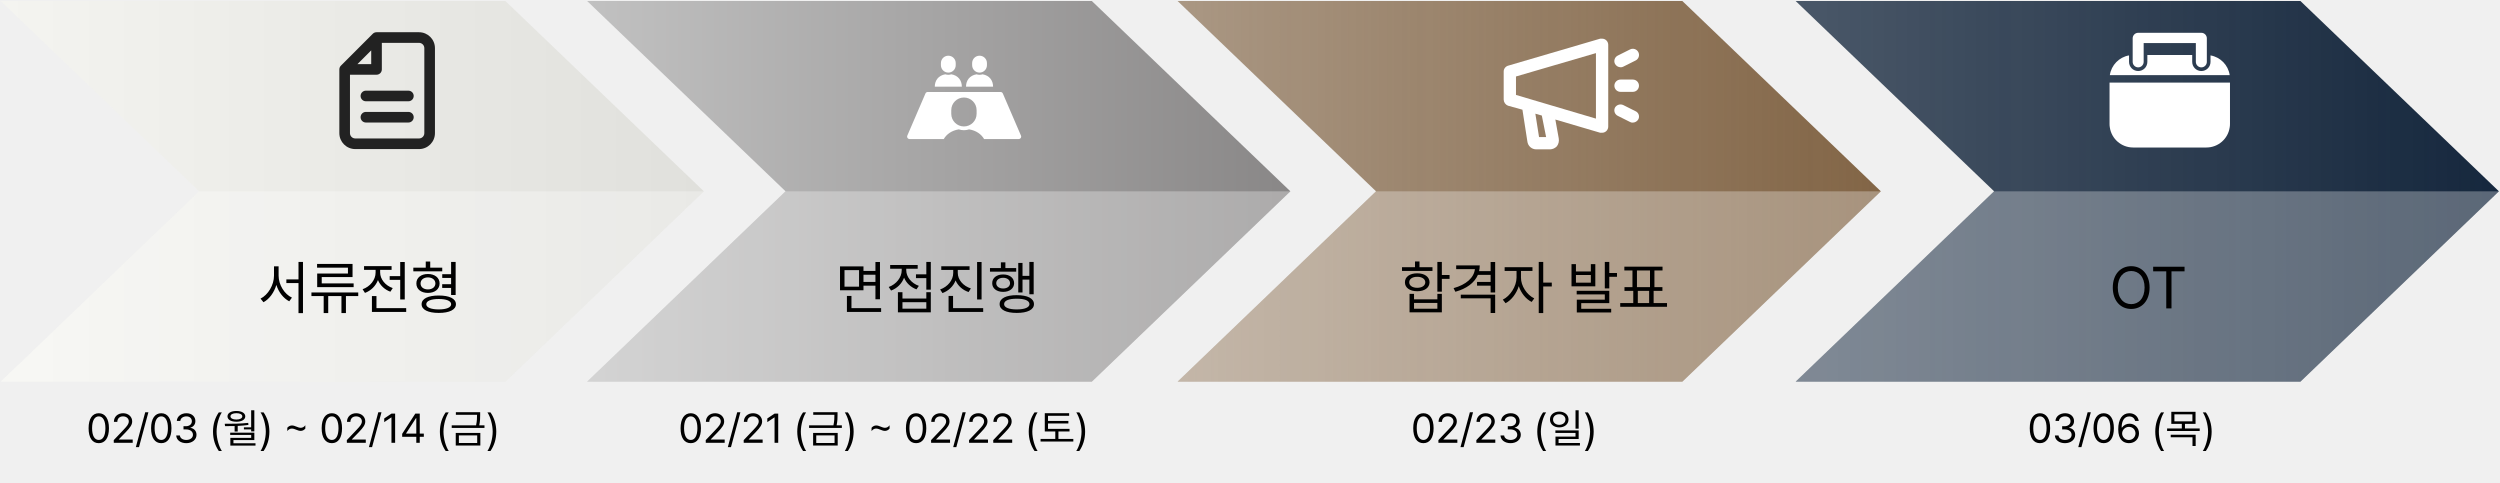
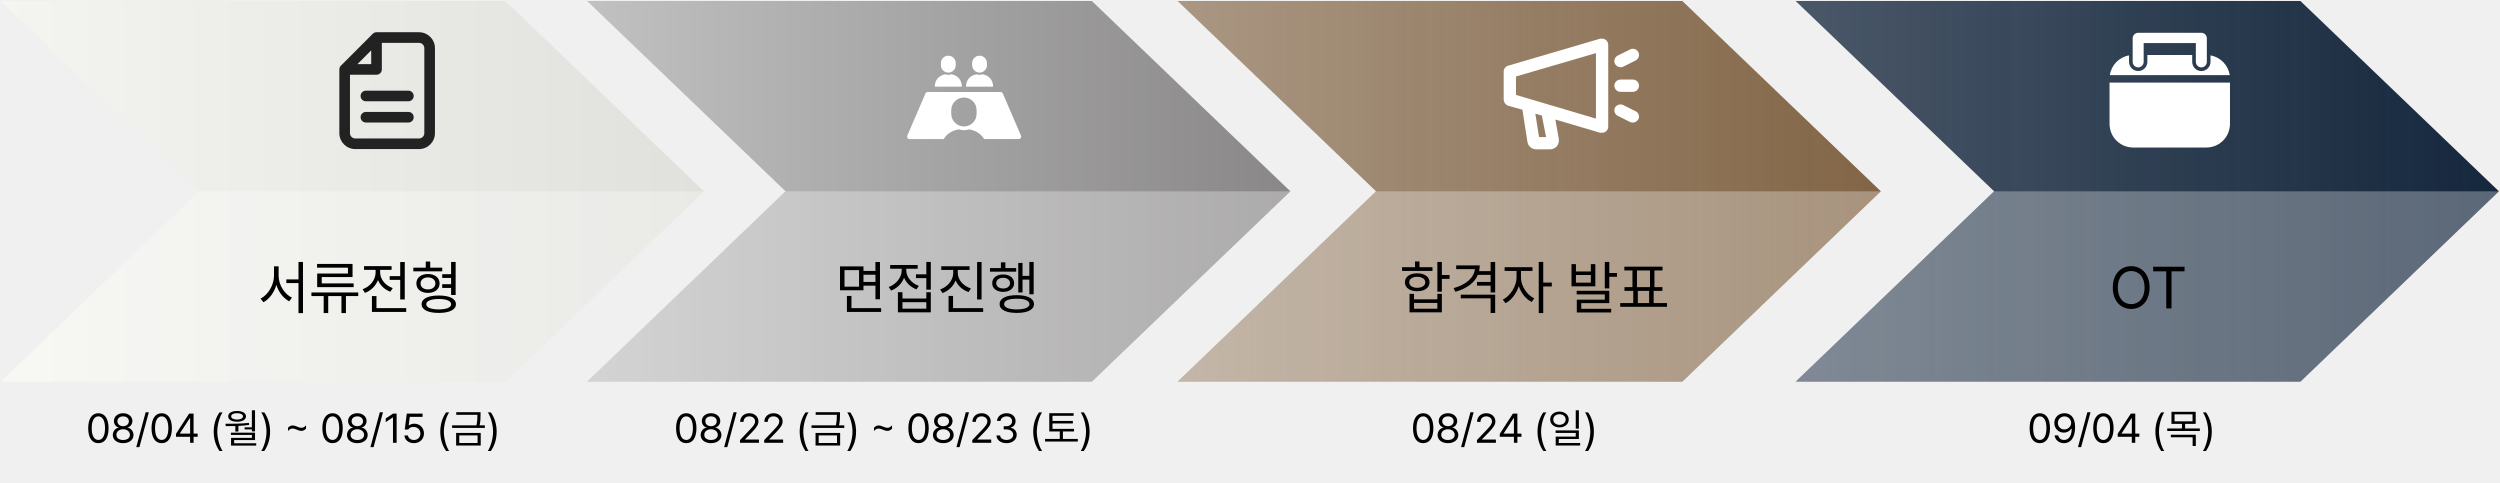
<svg xmlns="http://www.w3.org/2000/svg" width="2123" height="410" viewBox="0 0 2123 410" fill="none">
  <path d="M597.739 162.46L597.694 162.5L429.196 324.093H0.602L169.06 162.5L169.105 162.46L0.602 0.868H429.196L597.739 162.46Z" fill="url(#paint0_linear_38_5)" />
  <path d="M1095.77 162.46L1095.73 162.5L927.186 324.093H498.592L667.05 162.5L667.095 162.46L498.592 0.868H927.186L1095.77 162.46Z" fill="url(#paint1_linear_38_5)" />
  <path d="M1597.2 162.46L1597.16 162.5L1428.65 324.093H1000.02L1168.48 162.5L1168.52 162.46L1000.02 0.868H1428.65L1597.2 162.46Z" fill="url(#paint2_linear_38_5)" />
  <path opacity="0.3" d="M597.694 162.5L429.196 324.092H0.602L169.06 162.5H597.694Z" fill="white" />
  <path opacity="0.3" d="M1095.73 162.5L927.186 324.092H498.592L667.05 162.5H1095.73Z" fill="white" />
  <path opacity="0.3" d="M1597.16 162.5L1428.65 324.092H1000.02L1168.48 162.5H1597.16Z" fill="white" />
  <path d="M2122.06 162.46L2122.02 162.5L1953.52 324.093H1524.88L1693.34 162.5L1693.39 162.46L1524.88 0.868H1953.52L2122.06 162.46Z" fill="url(#paint3_linear_38_5)" />
  <path opacity="0.3" d="M2122.02 162.5L1953.52 324.092H1524.88L1693.34 162.5H2122.02Z" fill="white" />
  <path d="M236.589 234.095C236.589 241.956 241.618 249.866 247.917 252.747L245.622 255.872C240.69 253.333 236.613 248.133 234.684 241.956C232.756 248.45 228.678 254.017 223.747 256.654L221.257 253.577C227.604 250.452 232.682 242.103 232.682 234.095V226.185H236.589V234.095ZM257.292 222.425V265.931H253.483V240.394H243.18V237.269H253.483V222.425H257.292ZM304.216 248.353V251.429H293.766V265.833H289.958V251.429H278.727V265.833H274.87V251.429H264.469V248.353H304.216ZM299.382 224.134V235.267H273.21V240.687H300.309V243.861H269.352V232.288H295.475V227.308H269.255V224.134H299.382ZM343.717 222.474V254.31H339.86V237.659H330.925V234.486H339.86V222.474H343.717ZM344.938 261.683V264.906H315.837V251.429H319.694V261.683H344.938ZM322.819 231.409C322.819 237.025 327.165 242.493 333.512 244.642L331.51 247.718C326.603 245.96 322.819 242.298 320.964 237.806C319.084 242.811 315.08 246.815 309.928 248.743L307.926 245.618C314.323 243.372 318.962 237.659 318.962 231.409V229.163H309.147V225.99H332.536V229.163H322.819V231.409ZM375.553 227.308V230.433H350.993V227.308H361.54V222.083H365.348V227.308H375.553ZM363.395 232.679C369.206 232.679 373.307 235.853 373.307 240.687C373.307 245.57 369.206 248.743 363.395 248.743C357.536 248.743 353.532 245.57 353.581 240.687C353.532 235.853 357.536 232.679 363.395 232.679ZM363.395 235.56C359.635 235.609 357.145 237.659 357.145 240.687C357.145 243.763 359.635 245.765 363.395 245.765C367.155 245.765 369.694 243.763 369.743 240.687C369.694 237.659 367.155 235.609 363.395 235.56ZM386.93 222.425V250.501H383.073V244.495H375.505V241.322H383.073V236.048H375.553V232.874H383.073V222.425H386.93ZM372.624 250.941C381.657 250.941 387.175 253.626 387.175 258.363C387.175 263.001 381.657 265.736 372.624 265.736C363.493 265.736 358.024 263.001 358.024 258.363C358.024 253.626 363.493 250.941 372.624 250.941ZM372.624 253.919C366.032 253.919 361.979 255.531 361.979 258.363C361.979 261.097 366.032 262.757 372.624 262.757C379.118 262.757 383.122 261.097 383.122 258.363C383.122 255.531 379.118 253.919 372.624 253.919Z" fill="black" />
  <path d="M733.262 226.234V230.091H743.419V222.474H747.276V254.163H743.419V242.591H733.262V246.497H713.341V226.234H733.262ZM717.149 229.407V243.421H729.503V229.407H717.149ZM748.253 261.683V264.906H719.2V251.331H723.057V261.683H748.253ZM733.262 239.417H743.419V233.314H733.262V239.417ZM790.44 222.425V246.009H786.632V236.195H777.842V232.972H786.632V222.425H790.44ZM766.368 248.109V253.529H786.632V248.109H790.44V265.247H762.51V248.109H766.368ZM766.368 262.122H786.632V256.605H766.368V262.122ZM769.591 229.505C769.591 235.072 773.936 240.54 780.284 242.738L778.282 245.716C773.375 243.934 769.591 240.296 767.735 235.804C765.855 240.833 761.851 244.862 756.7 246.741L754.698 243.714C761.094 241.419 765.733 235.657 765.733 229.505V228.236H755.919V225.062H779.307V228.236H769.591V229.505ZM813.341 231.751C813.341 237.611 817.979 242.884 824.473 244.935L822.52 248.011C817.467 246.302 813.438 242.738 811.485 238.148C809.581 243.104 805.504 247.01 800.352 248.89L798.35 245.814C804.844 243.519 809.483 237.904 809.483 231.751V229.212H799.327V226.087H823.35V229.212H813.341V231.751ZM833.555 222.474V254.31H829.747V222.474H833.555ZM834.923 261.683V264.906H805.528V251.282H809.337V261.683H834.923ZM877.794 222.425V249.915H874.132V237.464H868.321V248.353H864.708V223.304H868.321V234.29H874.132V222.425H877.794ZM862.95 227.65V230.726H840.684V227.65H849.962V222.767H853.77V227.65H862.95ZM851.866 233.07C857.384 233.07 861.143 235.95 861.192 240.491C861.143 244.935 857.384 247.865 851.866 247.865C846.397 247.865 842.54 244.935 842.589 240.491C842.54 235.95 846.397 233.07 851.866 233.07ZM851.866 235.902C848.399 235.902 846.007 237.757 846.007 240.491C846.007 243.177 848.399 244.984 851.866 244.984C855.333 244.984 857.725 243.177 857.725 240.491C857.725 237.757 855.333 235.902 851.866 235.902ZM863.438 250.648C872.569 250.648 878.038 253.382 878.038 258.265C878.038 263.001 872.569 265.736 863.438 265.736C854.307 265.736 848.839 263.001 848.887 258.265C848.839 253.382 854.307 250.648 863.438 250.648ZM863.438 253.675C856.7 253.626 852.647 255.286 852.696 258.265C852.647 261.097 856.7 262.757 863.438 262.757C870.176 262.757 874.18 261.097 874.229 258.265C874.18 255.286 870.176 253.626 863.438 253.675Z" fill="black" />
  <path d="M1224.42 222.425V233.558H1230.96V236.829H1224.42V247.669H1220.61V222.425H1224.42ZM1200.79 249.573V254.212H1220.61V249.573H1224.42V265.247H1196.98V249.573H1200.79ZM1200.79 262.171H1220.61V257.24H1200.79V262.171ZM1216.46 226.917V230.091H1190.58V226.917H1201.62V222.034H1205.43V226.917H1216.46ZM1203.52 232.093C1209.77 232.093 1213.92 235.072 1213.97 239.71C1213.92 244.349 1209.77 247.327 1203.52 247.327C1197.22 247.327 1193.03 244.349 1193.07 239.71C1193.03 235.072 1197.22 232.093 1203.52 232.093ZM1203.52 235.072C1199.42 235.023 1196.69 236.927 1196.74 239.71C1196.69 242.542 1199.42 244.398 1203.52 244.398C1207.58 244.398 1210.31 242.542 1210.36 239.71C1210.31 236.927 1207.58 235.023 1203.52 235.072ZM1256.6 225.404C1256.6 227.088 1256.4 228.699 1256.06 230.238H1265.83V222.474H1269.69V248.353H1265.83V242.591H1254.3V239.417H1265.83V233.411H1255.04C1252.08 240.247 1245.3 245.179 1235.9 247.767L1234.38 244.691C1244.98 241.761 1251.69 235.926 1252.5 228.529H1236.58V225.404H1256.6ZM1269.69 250.257V265.784H1265.83V253.333H1240.49V250.257H1269.69ZM1291.61 235.755C1291.56 242.738 1296.59 250.404 1302.89 253.382L1300.69 256.409C1295.81 254.041 1291.68 248.865 1289.75 242.982C1287.75 249.378 1283.38 254.993 1278.52 257.484L1276.18 254.456C1282.43 251.429 1287.8 243.177 1287.85 235.755V230.091H1277.74V226.917H1301.37V230.091H1291.61V235.755ZM1310.51 222.425V240.003H1317.78V243.275H1310.51V265.833H1306.7V222.425H1310.51ZM1338.29 224.281V230.531H1350.94V224.281H1354.74V243.177H1334.53V224.281H1338.29ZM1338.29 240.052H1350.94V233.509H1338.29V240.052ZM1366.61 222.425V231.849H1373.15V235.072H1366.61V244.886H1362.8V222.425H1366.61ZM1366.61 246.937V257.435H1342.78V262.22H1368.22V265.345H1339.02V254.505H1362.8V250.013H1338.92V246.937H1366.61ZM1415.63 257.337V260.511H1375.89V257.337H1386.97V246.986H1379.5V243.812H1386.29V229.652H1379.4V226.478H1411.82V229.652H1404.94V243.812H1411.73V246.986H1404.26V257.337H1415.63ZM1390.1 243.812H1401.18V229.652H1390.1V243.812ZM1390.83 257.337H1400.45V246.986H1390.83V257.337Z" fill="black" />
  <path d="M1825.43 244.202C1825.43 255.384 1818.84 262.366 1809.81 262.366C1800.72 262.366 1794.18 255.384 1794.18 244.202C1794.18 233.021 1800.72 226.038 1809.81 226.038C1818.84 226.038 1825.43 233.021 1825.43 244.202ZM1821.18 244.202C1821.18 235.072 1816.2 230.14 1809.81 230.14C1803.41 230.14 1798.43 235.072 1798.43 244.202C1798.43 253.333 1803.41 258.265 1809.81 258.265C1816.2 258.265 1821.18 253.333 1821.18 244.202ZM1828.46 230.433V226.527H1855.12V230.433H1844.03V261.878H1839.59V230.433H1828.46Z" fill="black" />
-   <path d="M1732.32 376.342C1726.82 376.342 1723.67 371.728 1723.67 363.627C1723.67 355.595 1726.89 350.912 1732.32 350.912C1737.75 350.912 1740.97 355.595 1740.97 363.627C1740.97 371.728 1737.79 376.342 1732.32 376.342ZM1732.32 373.607C1735.87 373.607 1737.96 370.019 1737.96 363.627C1737.96 357.235 1735.87 353.578 1732.32 353.578C1728.77 353.578 1726.65 357.235 1726.65 363.627C1726.65 370.019 1728.73 373.607 1732.32 373.607ZM1753.61 376.342C1748.69 376.342 1745.17 373.71 1745 369.779H1748.11C1748.28 372.138 1750.64 373.607 1753.58 373.607C1756.83 373.607 1759.22 371.83 1759.22 369.267C1759.22 366.566 1757.07 364.652 1753.2 364.652H1751.19V361.952H1753.2C1756.21 361.952 1758.3 360.277 1758.3 357.714C1758.3 355.253 1756.48 353.578 1753.68 353.578C1751.05 353.578 1748.62 355.048 1748.49 357.475H1745.51C1745.68 353.544 1749.31 350.912 1753.72 350.912C1758.43 350.912 1761.3 353.988 1761.27 357.543C1761.3 360.346 1759.66 362.431 1757.07 363.148V363.319C1760.28 363.832 1762.26 366.122 1762.23 369.267C1762.26 373.334 1758.54 376.342 1753.61 376.342ZM1775.52 350.092L1767.53 379.726H1764.86L1772.82 350.092H1775.52ZM1786.46 376.342C1780.96 376.342 1777.81 371.728 1777.81 363.627C1777.81 355.595 1781.03 350.912 1786.46 350.912C1791.9 350.912 1795.11 355.595 1795.11 363.627C1795.11 371.728 1791.93 376.342 1786.46 376.342ZM1786.46 373.607C1790.02 373.607 1792.1 370.019 1792.1 363.627C1792.1 357.235 1790.02 353.578 1786.46 353.578C1782.91 353.578 1780.79 357.235 1780.79 363.627C1780.79 370.019 1782.87 373.607 1786.46 373.607ZM1807.82 376.342C1803.52 376.273 1798.8 373.744 1798.8 364.584C1798.8 355.834 1802.39 350.912 1808.2 350.912C1812.54 350.912 1815.58 353.578 1816.23 357.475H1813.19C1812.61 355.287 1810.97 353.646 1808.2 353.646C1804.13 353.646 1801.7 357.133 1801.7 363.08H1802.01C1803.45 361.029 1805.7 359.799 1808.37 359.799C1812.78 359.799 1816.44 363.217 1816.44 368.002C1816.44 372.65 1813.02 376.376 1807.82 376.342ZM1807.82 373.642C1811.04 373.642 1813.43 371.112 1813.46 368.036C1813.43 364.994 1811.14 362.499 1807.89 362.499C1804.64 362.499 1802.15 365.131 1802.11 368.07C1802.11 370.976 1804.51 373.642 1807.82 373.642ZM1830.24 366.566C1830.28 360.106 1832.02 354.74 1835.17 350.194H1837.76C1835.44 353.578 1833.29 360.482 1833.29 366.566C1833.29 372.65 1835.44 379.589 1837.76 382.973H1835.17C1832.02 378.393 1830.28 373.026 1830.24 366.566ZM1864.46 349.682V359.936H1855.47V363.832H1867.98V366.02H1840.29V363.832H1852.8V359.936H1843.88V349.682H1864.46ZM1846.51 351.835V357.782H1861.79V351.835H1846.51ZM1864.56 369.198V378.769H1861.86V371.352H1843.37V369.198H1864.56ZM1878.13 366.566C1878.1 373.026 1876.35 378.393 1873.21 382.973H1870.61C1872.94 379.589 1875.09 372.65 1875.09 366.566C1875.09 360.482 1872.94 353.578 1870.61 350.194H1873.21C1876.35 354.74 1878.1 360.106 1878.13 366.566Z" fill="black" />
-   <path d="M1208.77 376.342C1203.26 376.342 1200.12 371.728 1200.12 363.627C1200.12 355.595 1203.33 350.912 1208.77 350.912C1214.2 350.912 1217.41 355.595 1217.41 363.627C1217.41 371.728 1214.23 376.342 1208.77 376.342ZM1208.77 373.607C1212.32 373.607 1214.4 370.019 1214.4 363.627C1214.4 357.235 1212.32 353.578 1208.77 353.578C1205.21 353.578 1203.09 357.235 1203.09 363.627C1203.09 370.019 1205.18 373.607 1208.77 373.607ZM1221.51 376L1221.48 373.744L1229.92 364.857C1232.86 361.747 1234.26 360.072 1234.26 357.782C1234.26 355.253 1232.11 353.578 1229.34 353.578C1226.4 353.578 1224.52 355.458 1224.52 358.227H1221.62C1221.58 353.852 1224.97 350.912 1229.44 350.912C1233.92 350.912 1237.13 353.92 1237.13 357.782C1237.13 360.551 1235.84 362.704 1231.46 367.216L1225.79 373.061V373.266H1237.58V376H1221.51ZM1250.91 350.092L1242.91 379.726H1240.24L1248.21 350.092H1250.91ZM1253.75 376L1253.71 373.744L1262.15 364.857C1265.09 361.747 1266.49 360.072 1266.49 357.782C1266.49 355.253 1264.34 353.578 1261.57 353.578C1258.63 353.578 1256.75 355.458 1256.75 358.227H1253.85C1253.81 353.852 1257.2 350.912 1261.68 350.912C1266.15 350.912 1269.37 353.92 1269.37 357.782C1269.37 360.551 1268.07 362.704 1263.69 367.216L1258.02 373.061V373.266H1269.81V376H1253.75ZM1282.83 376.342C1277.91 376.342 1274.39 373.71 1274.22 369.779H1277.33C1277.5 372.138 1279.86 373.607 1282.8 373.607C1286.05 373.607 1288.44 371.83 1288.44 369.267C1288.44 366.566 1286.28 364.652 1282.42 364.652H1280.41V361.952H1282.42C1285.43 361.952 1287.52 360.277 1287.52 357.714C1287.52 355.253 1285.7 353.578 1282.9 353.578C1280.27 353.578 1277.84 355.048 1277.71 357.475H1274.73C1274.9 353.544 1278.53 350.912 1282.94 350.912C1287.65 350.912 1290.52 353.988 1290.49 357.543C1290.52 360.346 1288.88 362.431 1286.28 363.148V363.319C1289.5 363.832 1291.48 366.122 1291.45 369.267C1291.48 373.334 1287.75 376.342 1282.83 376.342ZM1305.46 366.566C1305.49 360.106 1307.24 354.74 1310.38 350.194H1312.98C1310.65 353.578 1308.5 360.482 1308.5 366.566C1308.5 372.65 1310.65 379.589 1312.98 382.973H1310.38C1307.24 378.393 1305.49 373.026 1305.46 366.566ZM1324.12 349.511C1328.67 349.545 1331.98 352.279 1331.98 356.244C1331.98 360.209 1328.67 362.943 1324.12 362.943C1319.51 362.943 1316.23 360.209 1316.23 356.244C1316.23 352.279 1319.51 349.545 1324.12 349.511ZM1324.12 351.767C1321.08 351.767 1318.82 353.612 1318.86 356.244C1318.82 358.91 1321.08 360.756 1324.12 360.756C1327.13 360.756 1329.39 358.91 1329.39 356.244C1329.39 353.612 1327.13 351.767 1324.12 351.767ZM1340.6 348.383V364.003H1337.93V348.383H1340.6ZM1340.6 365.473V372.787H1323.54V376.205H1341.69V378.358H1320.91V370.771H1337.93V367.626H1320.84V365.473H1340.6ZM1353.35 366.566C1353.31 373.026 1351.57 378.393 1348.42 382.973H1345.83C1348.15 379.589 1350.3 372.65 1350.3 366.566C1350.3 360.482 1348.15 353.578 1345.83 350.194H1348.42C1351.57 354.74 1353.31 360.106 1353.35 366.566Z" fill="black" />
-   <path d="M586.589 376.342C581.086 376.342 577.941 371.728 577.941 363.627C577.941 355.595 581.154 350.912 586.589 350.912C592.023 350.912 595.236 355.595 595.236 363.627C595.236 371.728 592.057 376.342 586.589 376.342ZM586.589 373.607C590.143 373.607 592.228 370.019 592.228 363.627C592.228 357.235 590.143 353.578 586.589 353.578C583.034 353.578 580.915 357.235 580.915 363.627C580.915 370.019 583 373.607 586.589 373.607ZM599.338 376L599.304 373.744L607.746 364.857C610.685 361.747 612.087 360.072 612.087 357.782C612.087 355.253 609.933 353.578 607.165 353.578C604.225 353.578 602.346 355.458 602.346 358.227H599.44C599.406 353.852 602.79 350.912 607.267 350.912C611.745 350.912 614.958 353.92 614.958 357.782C614.958 360.551 613.659 362.704 609.284 367.216L603.61 373.061V373.266H615.402V376H599.338ZM628.732 350.092L620.734 379.726H618.068L626.032 350.092H628.732ZM631.569 376L631.535 373.744L639.977 364.857C642.917 361.747 644.318 360.072 644.318 357.782C644.318 355.253 642.165 353.578 639.396 353.578C636.457 353.578 634.577 355.458 634.577 358.227H631.672C631.637 353.852 635.021 350.912 639.499 350.912C643.976 350.912 647.189 353.92 647.189 357.782C647.189 360.551 645.89 362.704 641.515 367.216L635.842 373.061V373.266H647.634V376H631.569ZM660.861 351.254V376H657.751V354.467H657.614L651.598 358.466V355.355L657.751 351.254H660.861ZM677.028 366.566C677.062 360.106 678.805 354.74 681.95 350.194H684.548C682.223 353.578 680.07 360.482 680.07 366.566C680.07 372.65 682.223 379.589 684.548 382.973H681.95C678.805 378.393 677.062 373.026 677.028 366.566ZM711.242 350.023V352.279C711.242 354.638 711.242 357.406 710.456 361.2H714.899V363.422H687.077V361.2H707.756C708.576 357.389 708.576 354.638 708.576 352.279V352.245H690.597V350.023H711.242ZM711.379 367.626V378.358H690.495V367.626H711.379ZM693.161 369.745V376.171H708.713V369.745H693.161ZM724.914 366.566C724.88 373.026 723.137 378.393 719.992 382.973H717.394C719.719 379.589 721.872 372.65 721.872 366.566C721.872 360.482 719.719 353.578 717.394 350.194H719.992C723.137 354.74 724.88 360.106 724.914 366.566ZM740.124 363.251C741.218 361.986 742.585 361.303 744.089 361.303C746.686 361.303 749.045 363.285 751.54 363.285C753.078 363.285 754.411 362.533 755.436 361.132V363.969C754.308 365.268 752.975 365.917 751.471 365.917C748.874 365.917 746.515 363.935 743.986 363.935C742.482 363.935 741.149 364.687 740.124 366.088V363.251ZM777.961 376.342C772.458 376.342 769.313 371.728 769.313 363.627C769.313 355.595 772.526 350.912 777.961 350.912C783.395 350.912 786.608 355.595 786.608 363.627C786.608 371.728 783.429 376.342 777.961 376.342ZM777.961 373.607C781.515 373.607 783.6 370.019 783.6 363.627C783.6 357.235 781.515 353.578 777.961 353.578C774.406 353.578 772.287 357.235 772.287 363.627C772.287 370.019 774.372 373.607 777.961 373.607ZM790.71 376L790.676 373.744L799.118 364.857C802.057 361.747 803.459 360.072 803.459 357.782C803.459 355.253 801.305 353.578 798.537 353.578C795.597 353.578 793.718 355.458 793.718 358.227H790.812C790.778 353.852 794.162 350.912 798.639 350.912C803.117 350.912 806.33 353.92 806.33 357.782C806.33 360.551 805.031 362.704 800.656 367.216L794.982 373.061V373.266H806.774V376H790.71ZM820.104 350.092L812.106 379.726H809.44L817.404 350.092H820.104ZM822.941 376L822.907 373.744L831.349 364.857C834.289 361.747 835.69 360.072 835.69 357.782C835.69 355.253 833.537 353.578 830.768 353.578C827.829 353.578 825.949 355.458 825.949 358.227H823.044C823.01 353.852 826.393 350.912 830.871 350.912C835.348 350.912 838.561 353.92 838.561 357.782C838.561 360.551 837.262 362.704 832.887 367.216L827.214 373.061V373.266H839.006V376H822.941ZM843.483 376L843.449 373.744L851.891 364.857C854.831 361.747 856.232 360.072 856.232 357.782C856.232 355.253 854.079 353.578 851.31 353.578C848.371 353.578 846.491 355.458 846.491 358.227H843.586C843.552 353.852 846.935 350.912 851.413 350.912C855.89 350.912 859.103 353.92 859.103 357.782C859.103 360.551 857.805 362.704 853.43 367.216L847.756 373.061V373.266H859.548V376H843.483ZM873.596 366.566C873.63 360.106 875.373 354.74 878.517 350.194H881.115C878.791 353.578 876.638 360.482 876.638 366.566C876.638 372.65 878.791 379.589 881.115 382.973H878.517C875.373 378.393 873.63 373.026 873.596 366.566ZM908.254 364.208V366.396H898.82V372.753H911.467V374.975H883.644V372.753H896.154V366.396H887.233V350.878H907.912V353.1H889.968V357.44H907.263V359.628H889.968V364.208H908.254ZM921.481 366.566C921.447 373.026 919.704 378.393 916.559 382.973H913.962C916.286 379.589 918.439 372.65 918.439 366.566C918.439 360.482 916.286 353.578 913.962 350.194H916.559C919.704 354.74 921.447 360.106 921.481 366.566Z" fill="black" />
-   <path d="M83.877 376.342C78.374 376.342 75.229 371.728 75.229 363.627C75.229 355.595 78.442 350.912 83.877 350.912C89.311 350.912 92.524 355.595 92.524 363.627C92.524 371.728 89.346 376.342 83.877 376.342ZM83.877 373.607C87.431 373.607 89.516 370.019 89.516 363.627C89.516 357.235 87.431 353.578 83.877 353.578C80.322 353.578 78.203 357.235 78.203 363.627C78.203 370.019 80.288 373.607 83.877 373.607ZM96.626 376L96.592 373.744L105.034 364.857C107.973 361.747 109.375 360.072 109.375 357.782C109.375 355.253 107.221 353.578 104.453 353.578C101.513 353.578 99.634 355.458 99.634 358.227H96.728C96.694 353.852 100.078 350.912 104.555 350.912C109.033 350.912 112.246 353.92 112.246 357.782C112.246 360.551 110.947 362.704 106.572 367.216L100.898 373.061V373.266H112.69V376H96.626ZM126.02 350.092L118.022 379.726H115.356L123.32 350.092H126.02ZM136.958 376.342C131.455 376.342 128.31 371.728 128.31 363.627C128.31 355.595 131.523 350.912 136.958 350.912C142.392 350.912 145.605 355.595 145.605 363.627C145.605 371.728 142.427 376.342 136.958 376.342ZM136.958 373.607C140.512 373.607 142.597 370.019 142.597 363.627C142.597 357.235 140.512 353.578 136.958 353.578C133.403 353.578 131.284 357.235 131.284 363.627C131.284 370.019 133.369 373.607 136.958 373.607ZM158.252 376.342C153.33 376.342 149.809 373.71 149.638 369.779H152.749C152.92 372.138 155.278 373.607 158.218 373.607C161.465 373.607 163.857 371.83 163.857 369.267C163.857 366.566 161.704 364.652 157.842 364.652H155.825V361.952H157.842C160.849 361.952 162.934 360.277 162.934 357.714C162.934 355.253 161.123 353.578 158.32 353.578C155.688 353.578 153.262 355.048 153.125 357.475H150.151C150.322 353.544 153.945 350.912 158.354 350.912C163.071 350.912 165.942 353.988 165.908 357.543C165.942 360.346 164.302 362.431 161.704 363.148V363.319C164.917 363.832 166.899 366.122 166.865 369.267C166.899 373.334 163.174 376.342 158.252 376.342ZM180.879 366.566C180.913 360.106 182.656 354.74 185.801 350.194H188.398C186.074 353.578 183.921 360.482 183.921 366.566C183.921 372.65 186.074 379.589 188.398 382.973H185.801C182.656 378.393 180.913 373.026 180.879 366.566ZM215.981 348.417V366.327H213.281V364.652H207.129V362.875H213.281V348.417H215.981ZM190.825 359.867C196.704 359.901 204.223 359.833 210.786 359.115L210.957 360.858C207.983 361.286 204.89 361.542 201.865 361.679V366.43H199.233V361.781C196.362 361.884 193.611 361.901 191.133 361.884L190.825 359.867ZM215.981 367.421V373.71H198.242V376.444H216.972V378.427H195.61V371.83H213.315V369.369H195.473V367.421H215.981ZM200.737 348.998C205.249 348.998 208.257 350.775 208.291 353.578C208.257 356.415 205.249 358.124 200.737 358.124C196.157 358.124 193.183 356.415 193.183 353.578C193.183 350.775 196.157 348.998 200.737 348.998ZM200.737 350.878C197.661 350.878 195.679 351.938 195.713 353.578C195.679 355.185 197.661 356.278 200.737 356.278C203.779 356.278 205.762 355.185 205.762 353.578C205.762 351.938 203.779 350.878 200.737 350.878ZM228.764 366.566C228.73 373.026 226.987 378.393 223.843 382.973H221.245C223.569 379.589 225.722 372.65 225.722 366.566C225.722 360.482 223.569 353.578 221.245 350.194H223.843C226.987 354.74 228.73 360.106 228.764 366.566ZM243.974 363.251C245.068 361.986 246.435 361.303 247.939 361.303C250.537 361.303 252.895 363.285 255.39 363.285C256.929 363.285 258.262 362.533 259.287 361.132V363.969C258.159 365.268 256.826 365.917 255.322 365.917C252.724 365.917 250.366 363.935 247.837 363.935C246.333 363.935 245 364.687 243.974 366.088V363.251ZM281.811 376.342C276.308 376.342 273.164 371.728 273.164 363.627C273.164 355.595 276.377 350.912 281.811 350.912C287.246 350.912 290.459 355.595 290.459 363.627C290.459 371.728 287.28 376.342 281.811 376.342ZM281.811 373.607C285.366 373.607 287.451 370.019 287.451 363.627C287.451 357.235 285.366 353.578 281.811 353.578C278.257 353.578 276.137 357.235 276.137 363.627C276.137 370.019 278.222 373.607 281.811 373.607ZM294.56 376L294.526 373.744L302.969 364.857C305.908 361.747 307.309 360.072 307.309 357.782C307.309 355.253 305.156 353.578 302.387 353.578C299.448 353.578 297.568 355.458 297.568 358.227H294.663C294.629 353.852 298.012 350.912 302.49 350.912C306.968 350.912 310.18 353.92 310.18 357.782C310.18 360.551 308.882 362.704 304.507 367.216L298.833 373.061V373.266H310.625V376H294.56ZM323.955 350.092L315.957 379.726H313.291L321.255 350.092H323.955ZM335.542 351.254V376H332.431V354.467H332.295L326.279 358.466V355.355L332.431 351.254H335.542ZM341.523 370.941V368.412L352.666 351.254H356.46V368.241H359.912V370.941H356.46V376H353.52V370.941H341.523ZM344.839 368.241H353.52V355.15H353.213L344.839 368.036V368.241ZM373.55 366.566C373.584 360.106 375.327 354.74 378.471 350.194H381.069C378.745 353.578 376.592 360.482 376.592 366.566C376.592 372.65 378.745 379.589 381.069 382.973H378.471C375.327 378.393 373.584 373.026 373.55 366.566ZM407.763 350.023V352.279C407.763 354.638 407.763 357.406 406.977 361.2H411.421V363.422H383.598V361.2H404.277C405.097 357.389 405.097 354.638 405.097 352.279V352.245H387.119V350.023H407.763ZM407.9 367.626V378.358H387.016V367.626H407.9ZM389.682 369.745V376.171H405.234V369.745H389.682ZM421.435 366.566C421.401 373.026 419.658 378.393 416.513 382.973H413.916C416.24 379.589 418.393 372.65 418.393 366.566C418.393 360.482 416.24 353.578 413.916 350.194H416.513C419.658 354.74 421.401 360.106 421.435 366.566Z" fill="black" />
+   <path d="M1732.2 376.342C1726.7 376.342 1723.55 371.728 1723.55 363.627C1723.55 355.595 1726.77 350.912 1732.2 350.912C1737.63 350.912 1740.85 355.595 1740.85 363.627C1740.85 371.728 1737.67 376.342 1732.2 376.342ZM1732.2 373.607C1735.75 373.607 1737.84 370.019 1737.84 363.627C1737.84 357.235 1735.75 353.578 1732.2 353.578C1728.65 353.578 1726.53 357.235 1726.53 363.627C1726.53 370.019 1728.61 373.607 1732.2 373.607ZM1753.19 350.912C1757.46 350.946 1762.18 353.51 1762.18 362.636C1762.18 371.42 1758.59 376.342 1752.78 376.342C1748.44 376.342 1745.36 373.676 1744.74 369.745H1747.79C1748.33 371.967 1750.01 373.607 1752.78 373.607C1756.81 373.607 1759.27 370.121 1759.3 364.105H1758.96C1757.53 366.156 1755.27 367.387 1752.64 367.387C1748.2 367.387 1744.54 364.003 1744.54 359.218C1744.54 354.604 1747.92 350.878 1753.19 350.912ZM1753.19 353.612C1749.94 353.612 1747.51 356.142 1747.55 359.184C1747.55 362.26 1749.84 364.687 1753.08 364.687C1756.3 364.687 1758.83 362.021 1758.83 359.115C1758.83 356.278 1756.47 353.612 1753.19 353.612ZM1775.27 350.092L1767.27 379.726H1764.6L1772.57 350.092H1775.27ZM1786.2 376.342C1780.7 376.342 1777.56 371.728 1777.56 363.627C1777.56 355.595 1780.77 350.912 1786.2 350.912C1791.64 350.912 1794.85 355.595 1794.85 363.627C1794.85 371.728 1791.67 376.342 1786.2 376.342ZM1786.2 373.607C1789.76 373.607 1791.84 370.019 1791.84 363.627C1791.84 357.235 1789.76 353.578 1786.2 353.578C1782.65 353.578 1780.53 357.235 1780.53 363.627C1780.53 370.019 1782.62 373.607 1786.2 373.607ZM1798.34 370.941V368.412L1809.48 351.254H1813.27V368.241H1816.73V370.941H1813.27V376H1810.34V370.941H1798.34ZM1801.65 368.241H1810.34V355.15H1810.03L1801.65 368.036V368.241ZM1830.36 366.566C1830.4 360.106 1832.14 354.74 1835.29 350.194H1837.88C1835.56 353.578 1833.41 360.482 1833.41 366.566C1833.41 372.65 1835.56 379.589 1837.88 382.973H1835.29C1832.14 378.393 1830.4 373.026 1830.36 366.566ZM1864.58 349.682V359.936H1855.59V363.832H1868.1V366.02H1840.41V363.832H1852.92V359.936H1844V349.682H1864.58ZM1846.63 351.835V357.782H1861.91V351.835H1846.63ZM1864.68 369.198V378.769H1861.98V371.352H1843.49V369.198H1864.68ZM1878.25 366.566C1878.22 373.026 1876.47 378.393 1873.33 382.973H1870.73C1873.05 379.589 1875.21 372.65 1875.21 366.566C1875.21 360.482 1873.05 353.578 1870.73 350.194H1873.33C1876.47 354.74 1878.22 360.106 1878.25 366.566Z" fill="black" />
+   <path d="M1208.58 376.342C1203.07 376.342 1199.93 371.728 1199.93 363.627C1199.93 355.595 1203.14 350.912 1208.58 350.912C1214.01 350.912 1217.22 355.595 1217.22 363.627C1217.22 371.728 1214.05 376.342 1208.58 376.342ZM1208.58 373.607C1212.13 373.607 1214.22 370.019 1214.22 363.627C1214.22 357.235 1212.13 353.578 1208.58 353.578C1205.02 353.578 1202.9 357.235 1202.9 363.627C1202.9 370.019 1204.99 373.607 1208.58 373.607ZM1229.6 376.342C1224.4 376.342 1220.78 373.471 1220.81 369.438C1220.78 366.225 1223 363.593 1225.84 363.148V363.012C1223.38 362.431 1221.77 360.175 1221.77 357.475C1221.77 353.681 1225.09 350.912 1229.6 350.912C1234.11 350.912 1237.42 353.681 1237.46 357.475C1237.42 360.175 1235.78 362.431 1233.36 363.012V363.148C1236.16 363.593 1238.38 366.225 1238.42 369.438C1238.38 373.471 1234.76 376.342 1229.6 376.342ZM1229.6 373.642C1233.15 373.642 1235.34 371.864 1235.34 369.267C1235.34 366.532 1232.91 364.516 1229.6 364.516C1226.28 364.516 1223.82 366.532 1223.89 369.267C1223.82 371.864 1226.04 373.642 1229.6 373.642ZM1229.6 361.918C1232.4 361.918 1234.45 360.209 1234.45 357.714C1234.45 355.253 1232.5 353.578 1229.6 353.578C1226.66 353.578 1224.74 355.253 1224.74 357.714C1224.74 360.209 1226.76 361.918 1229.6 361.918ZM1251.4 350.092L1243.41 379.726H1240.74L1248.7 350.092H1251.4ZM1254.24 376L1254.21 373.744L1262.65 364.857C1265.59 361.747 1266.99 360.072 1266.99 357.782C1266.99 355.253 1264.84 353.578 1262.07 353.578C1259.13 353.578 1257.25 355.458 1257.25 358.227H1254.34C1254.31 353.852 1257.69 350.912 1262.17 350.912C1266.65 350.912 1269.86 353.92 1269.86 357.782C1269.86 360.551 1268.56 362.704 1264.19 367.216L1258.51 373.061V373.266H1270.31V376H1254.24ZM1273.62 370.941V368.412L1284.76 351.254H1288.56V368.241H1292.01V370.941H1288.56V376H1285.62V370.941H1273.62ZM1276.94 368.241H1285.62V355.15H1285.31L1276.94 368.036V368.241ZM1305.65 366.566C1305.68 360.106 1307.42 354.74 1310.57 350.194H1313.17C1310.84 353.578 1308.69 360.482 1308.69 366.566C1308.69 372.65 1310.84 379.589 1313.17 382.973H1310.57C1307.42 378.393 1305.68 373.026 1305.65 366.566ZM1324.31 349.511C1328.86 349.545 1332.17 352.279 1332.17 356.244C1332.17 360.209 1328.86 362.943 1324.31 362.943C1319.7 362.943 1316.41 360.209 1316.41 356.244C1316.41 352.279 1319.7 349.545 1324.31 349.511ZM1324.31 351.767C1321.27 351.767 1319.01 353.612 1319.05 356.244C1319.01 358.91 1321.27 360.756 1324.31 360.756C1327.32 360.756 1329.57 358.91 1329.57 356.244C1329.57 353.612 1327.32 351.767 1324.31 351.767ZM1340.78 348.383V364.003H1338.12V348.383H1340.78ZM1340.78 365.473V372.787H1323.73V376.205H1341.88V378.358H1321.1V370.771H1338.12V367.626H1321.03V365.473H1340.78ZM1353.53 366.566C1353.5 373.026 1351.76 378.393 1348.61 382.973H1346.01C1348.34 379.589 1350.49 372.65 1350.49 366.566C1350.49 360.482 1348.34 353.578 1346.01 350.194H1348.61C1351.76 354.74 1353.5 360.106 1353.53 366.566Z" fill="black" />
+   <path d="M582.778 376.342C577.275 376.342 574.13 371.728 574.13 363.627C574.13 355.595 577.343 350.912 582.778 350.912C588.212 350.912 591.425 355.595 591.425 363.627C591.425 371.728 588.246 376.342 582.778 376.342ZM582.778 373.607C586.332 373.607 588.417 370.019 588.417 363.627C588.417 357.235 586.332 353.578 582.778 353.578C579.223 353.578 577.104 357.235 577.104 363.627C577.104 370.019 579.189 373.607 582.778 373.607ZM603.798 376.342C598.603 376.342 594.98 373.471 595.014 369.438C594.98 366.225 597.201 363.593 600.038 363.148V363.012C597.577 362.431 595.971 360.175 595.971 357.475C595.971 353.681 599.286 350.912 603.798 350.912C608.31 350.912 611.625 353.681 611.659 357.475C611.625 360.175 609.985 362.431 607.558 363.012V363.148C610.361 363.593 612.582 366.225 612.617 369.438C612.582 373.471 608.959 376.342 603.798 376.342ZM603.798 373.642C607.353 373.642 609.54 371.864 609.54 369.267C609.54 366.532 607.114 364.516 603.798 364.516C600.483 364.516 598.022 366.532 598.09 369.267C598.022 371.864 600.243 373.642 603.798 373.642ZM603.798 361.918C606.601 361.918 608.652 360.209 608.652 357.714C608.652 355.253 606.703 353.578 603.798 353.578C600.859 353.578 598.945 355.253 598.945 357.714C598.945 360.209 600.961 361.918 603.798 361.918ZM625.605 350.092L617.607 379.726H614.941L622.905 350.092H625.605ZM628.442 376L628.408 373.744L636.85 364.857C639.789 361.747 641.191 360.072 641.191 357.782C641.191 355.253 639.037 353.578 636.269 353.578C633.329 353.578 631.45 355.458 631.45 358.227H628.544C628.51 353.852 631.894 350.912 636.371 350.912C640.849 350.912 644.062 353.92 644.062 357.782C644.062 360.551 642.763 362.704 638.388 367.216L632.714 373.061V373.266H644.506V376H628.442ZM648.984 376L648.95 373.744L657.392 364.857C660.331 361.747 661.733 360.072 661.733 357.782C661.733 355.253 659.579 353.578 656.811 353.578C653.871 353.578 651.992 355.458 651.992 358.227H649.086C649.052 353.852 652.436 350.912 656.913 350.912C661.391 350.912 664.604 353.92 664.604 357.782C664.604 360.551 663.305 362.704 658.93 367.216L653.256 373.061V373.266H665.048V376H648.984ZM679.096 366.566C679.13 360.106 680.873 354.74 684.018 350.194H686.616C684.291 353.578 682.138 360.482 682.138 366.566C682.138 372.65 684.291 379.589 686.616 382.973H684.018C680.873 378.393 679.13 373.026 679.096 366.566ZM713.31 350.023V352.279C713.31 354.638 713.31 357.406 712.524 361.2H716.967V363.422H689.145V361.2H709.824C710.644 357.389 710.644 354.638 710.644 352.279V352.245H692.665V350.023H713.31ZM713.447 367.626V378.358H692.563V367.626H713.447ZM695.229 369.745V376.171H710.781V369.745H695.229ZM726.982 366.566C726.948 373.026 725.204 378.393 722.06 382.973H719.462C721.786 379.589 723.94 372.65 723.94 366.566C723.94 360.482 721.786 353.578 719.462 350.194H722.06C725.204 354.74 726.948 360.106 726.982 366.566ZM742.192 363.251C743.285 361.986 744.653 361.303 746.157 361.303C748.754 361.303 751.113 363.285 753.608 363.285C755.146 363.285 756.479 362.533 757.504 361.132V363.969C756.376 365.268 755.043 365.917 753.539 365.917C750.942 365.917 748.583 363.935 746.054 363.935C744.55 363.935 743.217 364.687 742.192 366.088V363.251ZM780.029 376.342C774.526 376.342 771.381 371.728 771.381 363.627C771.381 355.595 774.594 350.912 780.029 350.912C785.463 350.912 788.676 355.595 788.676 363.627C788.676 371.728 785.497 376.342 780.029 376.342ZM780.029 373.607C783.583 373.607 785.668 370.019 785.668 363.627C785.668 357.235 783.583 353.578 780.029 353.578C776.474 353.578 774.355 357.235 774.355 363.627C774.355 370.019 776.44 373.607 780.029 373.607ZM801.049 376.342C795.854 376.342 792.231 373.471 792.265 369.438C792.231 366.225 794.452 363.593 797.289 363.148V363.012C794.828 362.431 793.222 360.175 793.222 357.475C793.222 353.681 796.537 350.912 801.049 350.912C805.561 350.912 808.876 353.681 808.91 357.475C808.876 360.175 807.236 362.431 804.809 363.012V363.148C807.612 363.593 809.833 366.225 809.867 369.438C809.833 373.471 806.21 376.342 801.049 376.342ZM801.049 373.642C804.604 373.642 806.791 371.864 806.791 369.267C806.791 366.532 804.365 364.516 801.049 364.516C797.734 364.516 795.273 366.532 795.341 369.267C795.273 371.864 797.494 373.642 801.049 373.642ZM801.049 361.918C803.852 361.918 805.903 360.209 805.903 357.714C805.903 355.253 803.954 353.578 801.049 353.578C798.11 353.578 796.196 355.253 796.196 357.714C796.196 360.209 798.212 361.918 801.049 361.918ZM822.856 350.092L814.858 379.726H812.192L820.156 350.092H822.856ZM825.693 376L825.659 373.744L834.101 364.857C837.04 361.747 838.442 360.072 838.442 357.782C838.442 355.253 836.288 353.578 833.52 353.578C830.58 353.578 828.701 355.458 828.701 358.227H825.795C825.761 353.852 829.145 350.912 833.622 350.912C838.1 350.912 841.313 353.92 841.313 357.782C841.313 360.551 840.014 362.704 835.639 367.216L829.965 373.061V373.266H841.757V376H825.693ZM854.78 376.342C849.858 376.342 846.337 373.71 846.166 369.779H849.277C849.448 372.138 851.806 373.607 854.745 373.607C857.992 373.607 860.385 371.83 860.385 369.267C860.385 366.566 858.232 364.652 854.369 364.652H852.353V361.952H854.369C857.377 361.952 859.462 360.277 859.462 357.714C859.462 355.253 857.651 353.578 854.848 353.578C852.216 353.578 849.789 355.048 849.653 357.475H846.679C846.85 353.544 850.473 350.912 854.882 350.912C859.599 350.912 862.47 353.988 862.436 357.543C862.47 360.346 860.829 362.431 858.232 363.148V363.319C861.445 363.832 863.427 366.122 863.393 369.267C863.427 373.334 859.701 376.342 854.78 376.342ZM877.407 366.566C877.441 360.106 879.184 354.74 882.328 350.194H884.926C882.602 353.578 880.449 360.482 880.449 366.566C880.449 372.65 882.602 379.589 884.926 382.973H882.328C879.184 378.393 877.441 373.026 877.407 366.566ZM912.065 364.208V366.396H902.631V372.753H915.278V374.975H887.455V372.753H899.965V366.396H891.044V350.878H911.723V353.1H893.779V357.44H911.074V359.628H893.779V364.208H912.065ZM925.292 366.566C925.258 373.026 923.515 378.393 920.37 382.973H917.773C920.097 379.589 922.25 372.65 922.25 366.566C922.25 360.482 920.097 353.578 917.773 350.194H920.37C923.515 354.74 925.258 360.106 925.292 366.566Z" fill="black" />
+   <path d="M83.552 376.342C78.049 376.342 74.905 371.728 74.905 363.627C74.905 355.595 78.118 350.912 83.552 350.912C88.987 350.912 92.2 355.595 92.2 363.627C92.2 371.728 89.021 376.342 83.552 376.342ZM83.552 373.607C87.107 373.607 89.192 370.019 89.192 363.627C89.192 357.235 87.107 353.578 83.552 353.578C79.997 353.578 77.878 357.235 77.878 363.627C77.878 370.019 79.963 373.607 83.552 373.607ZM104.573 376.342C99.377 376.342 95.754 373.471 95.788 369.438C95.754 366.225 97.976 363.593 100.813 363.148V363.012C98.352 362.431 96.745 360.175 96.745 357.475C96.745 353.681 100.061 350.912 104.573 350.912C109.084 350.912 112.4 353.681 112.434 357.475C112.4 360.175 110.759 362.431 108.332 363.012V363.148C111.135 363.593 113.357 366.225 113.391 369.438C113.357 373.471 109.734 376.342 104.573 376.342ZM104.573 373.642C108.127 373.642 110.315 371.864 110.315 369.267C110.315 366.532 107.888 364.516 104.573 364.516C101.257 364.516 98.796 366.532 98.865 369.267C98.796 371.864 101.018 373.642 104.573 373.642ZM104.573 361.918C107.375 361.918 109.426 360.209 109.426 357.714C109.426 355.253 107.478 353.578 104.573 353.578C101.633 353.578 99.719 355.253 99.719 357.714C99.719 360.209 101.736 361.918 104.573 361.918ZM126.379 350.092L118.381 379.726H115.715L123.679 350.092H126.379ZM137.317 376.342C131.814 376.342 128.669 371.728 128.669 363.627C128.669 355.595 131.882 350.912 137.317 350.912C142.751 350.912 145.964 355.595 145.964 363.627C145.964 371.728 142.785 376.342 137.317 376.342ZM137.317 373.607C140.871 373.607 142.956 370.019 142.956 363.627C142.956 357.235 140.871 353.578 137.317 353.578C133.762 353.578 131.643 357.235 131.643 363.627C131.643 370.019 133.728 373.607 137.317 373.607ZM149.45 370.941V368.412L160.593 351.254H164.387V368.241H167.839V370.941H164.387V376H161.448V370.941H149.45ZM152.766 368.241H161.448V355.15H161.14L152.766 368.036V368.241ZM181.477 366.566C181.511 360.106 183.254 354.74 186.399 350.194H188.996C186.672 353.578 184.519 360.482 184.519 366.566C184.519 372.65 186.672 379.589 188.996 382.973H186.399C183.254 378.393 181.511 373.026 181.477 366.566ZM216.579 348.417V366.327H213.879V364.652H207.727V362.875H213.879V348.417H216.579ZM191.423 359.867C197.302 359.901 204.822 359.833 211.384 359.115L211.555 360.858C208.581 361.286 205.488 361.542 202.463 361.679V366.43H199.831V361.781C196.96 361.884 194.209 361.901 191.731 361.884L191.423 359.867ZM216.579 367.421V373.71H198.84V376.444H217.571V378.427H196.208V371.83H213.913V369.369H196.072V367.421H216.579ZM201.335 348.998C205.847 348.998 208.855 350.775 208.889 353.578C208.855 356.415 205.847 358.124 201.335 358.124C196.755 358.124 193.782 356.415 193.782 353.578C193.782 350.775 196.755 348.998 201.335 348.998ZM201.335 350.878C198.259 350.878 196.277 351.938 196.311 353.578C196.277 355.185 198.259 356.278 201.335 356.278C204.377 356.278 206.36 355.185 206.36 353.578C206.36 351.938 204.377 350.878 201.335 350.878ZM229.363 366.566C229.328 373.026 227.585 378.393 224.441 382.973H221.843C224.167 379.589 226.321 372.65 226.321 366.566C226.321 360.482 224.167 353.578 221.843 350.194H224.441C227.585 354.74 229.328 360.106 229.363 366.566ZM244.573 363.251C245.666 361.986 247.033 361.303 248.537 361.303C251.135 361.303 253.493 363.285 255.989 363.285C257.527 363.285 258.86 362.533 259.885 361.132V363.969C258.757 365.268 257.424 365.917 255.92 365.917C253.323 365.917 250.964 363.935 248.435 363.935C246.931 363.935 245.598 364.687 244.573 366.088V363.251ZM282.409 376.342C276.907 376.342 273.762 371.728 273.762 363.627C273.762 355.595 276.975 350.912 282.409 350.912C287.844 350.912 291.057 355.595 291.057 363.627C291.057 371.728 287.878 376.342 282.409 376.342ZM282.409 373.607C285.964 373.607 288.049 370.019 288.049 363.627C288.049 357.235 285.964 353.578 282.409 353.578C278.855 353.578 276.736 357.235 276.736 363.627C276.736 370.019 278.821 373.607 282.409 373.607ZM303.43 376.342C298.235 376.342 294.612 373.471 294.646 369.438C294.612 366.225 296.833 363.593 299.67 363.148V363.012C297.209 362.431 295.603 360.175 295.603 357.475C295.603 353.681 298.918 350.912 303.43 350.912C307.942 350.912 311.257 353.681 311.291 357.475C311.257 360.175 309.617 362.431 307.19 363.012V363.148C309.992 363.593 312.214 366.225 312.248 369.438C312.214 373.471 308.591 376.342 303.43 376.342ZM303.43 373.642C306.985 373.642 309.172 371.864 309.172 369.267C309.172 366.532 306.745 364.516 303.43 364.516C300.115 364.516 297.654 366.532 297.722 369.267C297.654 371.864 299.875 373.642 303.43 373.642ZM303.43 361.918C306.233 361.918 308.283 360.209 308.283 357.714C308.283 355.253 306.335 353.578 303.43 353.578C300.491 353.578 298.576 355.253 298.576 357.714C298.576 360.209 300.593 361.918 303.43 361.918ZM325.237 350.092L317.239 379.726H314.573L322.536 350.092H325.237ZM336.824 351.254V376H333.713V354.467H333.576L327.561 358.466V355.355L333.713 351.254H336.824ZM351.487 376.342C347.009 376.342 343.625 373.573 343.454 369.779H346.428C346.667 372.001 348.821 373.642 351.487 373.642C354.7 373.642 357.024 371.283 357.024 368.173C357.024 364.96 354.597 362.602 351.282 362.567C349.197 362.533 347.59 363.183 346.667 364.789H343.694L345.437 351.254H358.835V353.988H348L347.077 361.234H347.317C348.41 360.38 350.085 359.799 351.828 359.799C356.545 359.799 360.032 363.285 360.032 368.104C360.032 372.89 356.409 376.342 351.487 376.342ZM373.874 366.566C373.909 360.106 375.652 354.74 378.796 350.194H381.394C379.07 353.578 376.916 360.482 376.916 366.566C376.916 372.65 379.07 379.589 381.394 382.973H378.796C375.652 378.393 373.909 373.026 373.874 366.566ZM408.088 350.023V352.279C408.088 354.638 408.088 357.406 407.302 361.2H411.745V363.422H383.923V361.2H404.602C405.422 357.389 405.422 354.638 405.422 352.279V352.245H387.444V350.023H408.088ZM408.225 367.626V378.358H387.341V367.626H408.225ZM390.007 369.745V376.171H405.559V369.745H390.007ZM421.76 366.566C421.726 373.026 419.983 378.393 416.838 382.973H414.241C416.565 379.589 418.718 372.65 418.718 366.566C418.718 360.482 416.565 353.578 414.241 350.194H416.838C419.983 354.74 421.726 360.106 421.76 366.566Z" fill="black" />
  <g clip-path="url(#clip0_38_5)">
    <path d="M816.799 73.596C816.799 68.37 813.731 64.064 807.871 63.102C807.064 63.37 806.206 63.521 805.31 63.521C804.415 63.521 803.554 63.37 802.747 63.102C796.888 64.064 793.822 68.37 793.822 73.596H805.31H816.799Z" fill="white" />
    <path d="M805.312 61.658C808.784 61.658 811.598 58.843 811.598 55.371V53.587C811.598 50.114 808.784 47.299 805.312 47.299C801.838 47.299 799.023 50.114 799.023 53.587V55.371C799.023 58.843 801.838 61.658 805.312 61.658Z" fill="white" />
    <path d="M843.317 73.596C843.317 68.37 840.25 64.064 834.391 63.102C833.584 63.37 832.724 63.521 831.829 63.521C830.933 63.521 830.073 63.37 829.267 63.102C823.408 64.064 820.342 68.37 820.342 73.596H831.829H843.317Z" fill="white" />
    <path d="M831.829 61.658C835.301 61.658 838.117 58.843 838.117 55.371V53.587C838.117 50.114 835.301 47.299 831.829 47.299C828.357 47.299 825.541 50.114 825.541 53.587V55.371C825.541 58.843 828.357 61.658 831.829 61.658Z" fill="white" />
    <path d="M867.01 115.162L851.603 79.376C851.276 78.611 850.524 78.115 849.691 78.115H787.812C786.98 78.115 786.227 78.611 785.899 79.374L770.492 115.162C770.215 115.805 770.28 116.546 770.666 117.132C771.05 117.716 771.705 118.069 772.405 118.069H801.437C803.916 113.879 808.188 110.839 814.185 109.856C815.565 110.314 817.038 110.572 818.571 110.572C820.104 110.572 821.577 110.314 822.957 109.856C828.954 110.839 833.226 113.879 835.704 118.069H865.095C865.797 118.069 866.45 117.716 866.836 117.132C867.222 116.546 867.287 115.805 867.01 115.162ZM829.333 96.622C829.333 102.566 824.516 107.385 818.571 107.385C812.626 107.385 807.809 102.566 807.809 96.622V93.568C807.809 87.624 812.626 82.806 818.571 82.806C824.516 82.806 829.333 87.624 829.333 93.568V96.622Z" fill="white" />
  </g>
  <g clip-path="url(#clip1_38_5)">
    <path d="M1360.49 32.831H1358.92L1280.58 55.811C1279.48 56.156 1278.53 56.855 1277.86 57.8C1277.2 58.745 1276.87 59.882 1276.93 61.034V84.536C1276.95 85.67 1277.31 86.771 1277.96 87.701C1278.61 88.63 1279.52 89.346 1280.58 89.759L1292.85 93.153L1297.03 120.05C1297.23 121.92 1298.11 123.651 1299.51 124.906C1300.91 126.16 1302.73 126.85 1304.61 126.84H1316.36C1318.54 126.754 1320.6 125.816 1322.1 124.228C1322.82 123.268 1323.33 122.168 1323.6 120.999C1323.87 119.83 1323.89 118.617 1323.67 117.439L1320.8 101.51L1358.92 112.738H1360.49C1361.87 112.738 1363.2 112.188 1364.18 111.209C1365.16 110.229 1365.71 108.901 1365.71 107.516V38.054C1365.71 36.669 1365.16 35.34 1364.18 34.361C1363.2 33.381 1361.87 32.831 1360.49 32.831ZM1312.96 116.394H1306.96L1303.82 96.548L1309.31 98.115L1312.96 116.394ZM1355.27 100.726L1287.37 80.619V64.951L1355.27 45.104V100.726Z" fill="white" />
    <path d="M1376.16 57.117C1376.98 57.194 1377.8 57.011 1378.51 56.594L1388.95 51.372C1390.2 50.748 1391.15 49.655 1391.59 48.333C1392.03 47.011 1391.93 45.568 1391.3 44.321C1390.68 43.074 1389.59 42.127 1388.26 41.686C1386.94 41.245 1385.5 41.347 1384.25 41.971L1373.81 47.194C1373.19 47.499 1372.63 47.924 1372.18 48.445C1371.72 48.966 1371.38 49.572 1371.16 50.228C1370.94 50.884 1370.85 51.576 1370.9 52.266C1370.96 52.955 1371.14 53.628 1371.46 54.244C1371.92 55.095 1372.59 55.809 1373.42 56.313C1374.25 56.818 1375.19 57.095 1376.16 57.117Z" fill="white" />
    <path d="M1388.95 94.459L1378.51 89.236C1377.28 88.649 1375.88 88.538 1374.58 88.924C1373.28 89.31 1372.16 90.166 1371.46 91.325C1371.14 91.942 1370.96 92.614 1370.9 93.304C1370.85 93.993 1370.94 94.686 1371.16 95.342C1371.38 95.998 1371.72 96.604 1372.18 97.124C1372.63 97.645 1373.19 98.071 1373.81 98.376L1384.25 103.599C1384.96 104.015 1385.78 104.198 1386.6 104.121C1387.57 104.099 1388.51 103.822 1389.34 103.318C1390.17 102.813 1390.84 102.099 1391.3 101.249C1391.61 100.652 1391.79 99.998 1391.84 99.328C1391.89 98.658 1391.8 97.985 1391.58 97.35C1391.36 96.715 1391.02 96.132 1390.56 95.635C1390.11 95.138 1389.56 94.738 1388.95 94.459Z" fill="white" />
    <path d="M1376.16 78.007H1386.6C1387.99 78.007 1389.32 77.457 1390.29 76.478C1391.27 75.498 1391.82 74.17 1391.82 72.785C1391.82 71.4 1391.27 70.071 1390.29 69.092C1389.32 68.112 1387.99 67.562 1386.6 67.562H1376.16C1374.77 67.562 1373.44 68.112 1372.46 69.092C1371.48 70.071 1370.93 71.4 1370.93 72.785C1370.93 74.17 1371.48 75.498 1372.46 76.478C1373.44 77.457 1374.77 78.007 1376.16 78.007Z" fill="white" />
  </g>
  <path fill-rule="evenodd" clip-rule="evenodd" d="M316.556 28.692C317.402 27.846 318.549 27.371 319.746 27.371H355.83C363.303 27.371 369.361 33.429 369.361 40.902V113.071C369.361 120.544 363.303 126.602 355.83 126.602H301.703C294.23 126.602 288.172 120.544 288.172 113.071V58.944C288.172 57.748 288.647 56.601 289.493 55.755L316.556 28.692ZM355.83 36.392H324.256V58.944C324.256 61.436 322.237 63.455 319.746 63.455H297.193V113.071C297.193 115.562 299.212 117.581 301.703 117.581H355.83C358.321 117.581 360.34 115.562 360.34 113.071V40.902C360.34 38.411 358.321 36.392 355.83 36.392ZM303.572 54.434H315.235V42.771L303.572 54.434ZM306.214 81.497C306.214 79.006 308.233 76.987 310.724 76.987H346.809C349.3 76.987 351.319 79.006 351.319 81.497C351.319 83.988 349.3 86.008 346.809 86.008H310.724C308.233 86.008 306.214 83.988 306.214 81.497ZM306.214 99.539C306.214 97.048 308.233 95.029 310.724 95.029H346.809C349.3 95.029 351.319 97.048 351.319 99.539C351.319 102.03 349.3 104.05 346.809 104.05H310.724C308.233 104.05 306.214 102.03 306.214 99.539Z" fill="#222222" />
  <path d="M1893.46 63.78H1791.68C1792.92 55.291 1799.55 48.511 1807.97 47.046V52.55C1807.97 56.84 1811.45 60.327 1815.75 60.327C1820.05 60.327 1823.53 56.846 1823.53 52.55V46.733H1861.62V52.55C1861.62 56.84 1865.1 60.327 1869.4 60.327C1873.69 60.327 1877.17 56.846 1877.17 52.55V47.046C1885.6 48.511 1892.22 55.291 1893.46 63.78Z" fill="white" />
  <path d="M1893.7 70.121V105.229C1893.7 106.255 1893.64 107.252 1893.45 108.215C1892.05 117.855 1883.72 125.256 1873.68 125.256H1811.45C1801.4 125.256 1793.07 117.855 1791.67 108.215C1791.48 107.252 1791.42 106.255 1791.42 105.229V70.121H1893.7Z" fill="white" />
  <path d="M1874.05 32.518V52.544C1874.05 55.091 1871.96 57.211 1869.38 57.211C1866.83 57.211 1864.71 55.097 1864.71 52.544V36.591H1820.4V52.544C1820.4 55.091 1818.31 57.211 1815.73 57.211C1813.18 57.211 1811.07 55.097 1811.07 52.544V32.518C1811.07 29.971 1813.18 27.851 1815.73 27.851H1869.37C1871.96 27.857 1874.05 29.971 1874.05 32.518Z" fill="white" />
  <defs>
    <linearGradient id="paint0_linear_38_5" x1="0.602" y1="162.481" x2="597.737" y2="162.481" gradientUnits="userSpaceOnUse">
      <stop stop-color="#F4F4F0" />
      <stop offset="1" stop-color="#E0E0DC" />
    </linearGradient>
    <linearGradient id="paint1_linear_38_5" x1="498.594" y1="162.481" x2="1095.77" y2="162.481" gradientUnits="userSpaceOnUse">
      <stop stop-color="#C1C1C1" />
      <stop offset="1" stop-color="#898787" />
    </linearGradient>
    <linearGradient id="paint2_linear_38_5" x1="1000.02" y1="162.481" x2="1597.2" y2="162.481" gradientUnits="userSpaceOnUse">
      <stop stop-color="#826546" stop-opacity="0.64" />
      <stop offset="1" stop-color="#826546" />
    </linearGradient>
    <linearGradient id="paint3_linear_38_5" x1="1524.88" y1="162.481" x2="2122.06" y2="162.481" gradientUnits="userSpaceOnUse">
      <stop stop-color="#15273D" stop-opacity="0.76" />
      <stop offset="1" stop-color="#15273D" />
    </linearGradient>
    <clipPath id="clip0_38_5">
      <rect width="96.858" height="96.858" fill="white" transform="translate(770.322 34.2554)" />
    </clipPath>
    <clipPath id="clip1_38_5">
      <rect width="125.345" height="125.345" fill="white" transform="translate(1271.7 17.1628)" />
    </clipPath>
  </defs>
</svg>
